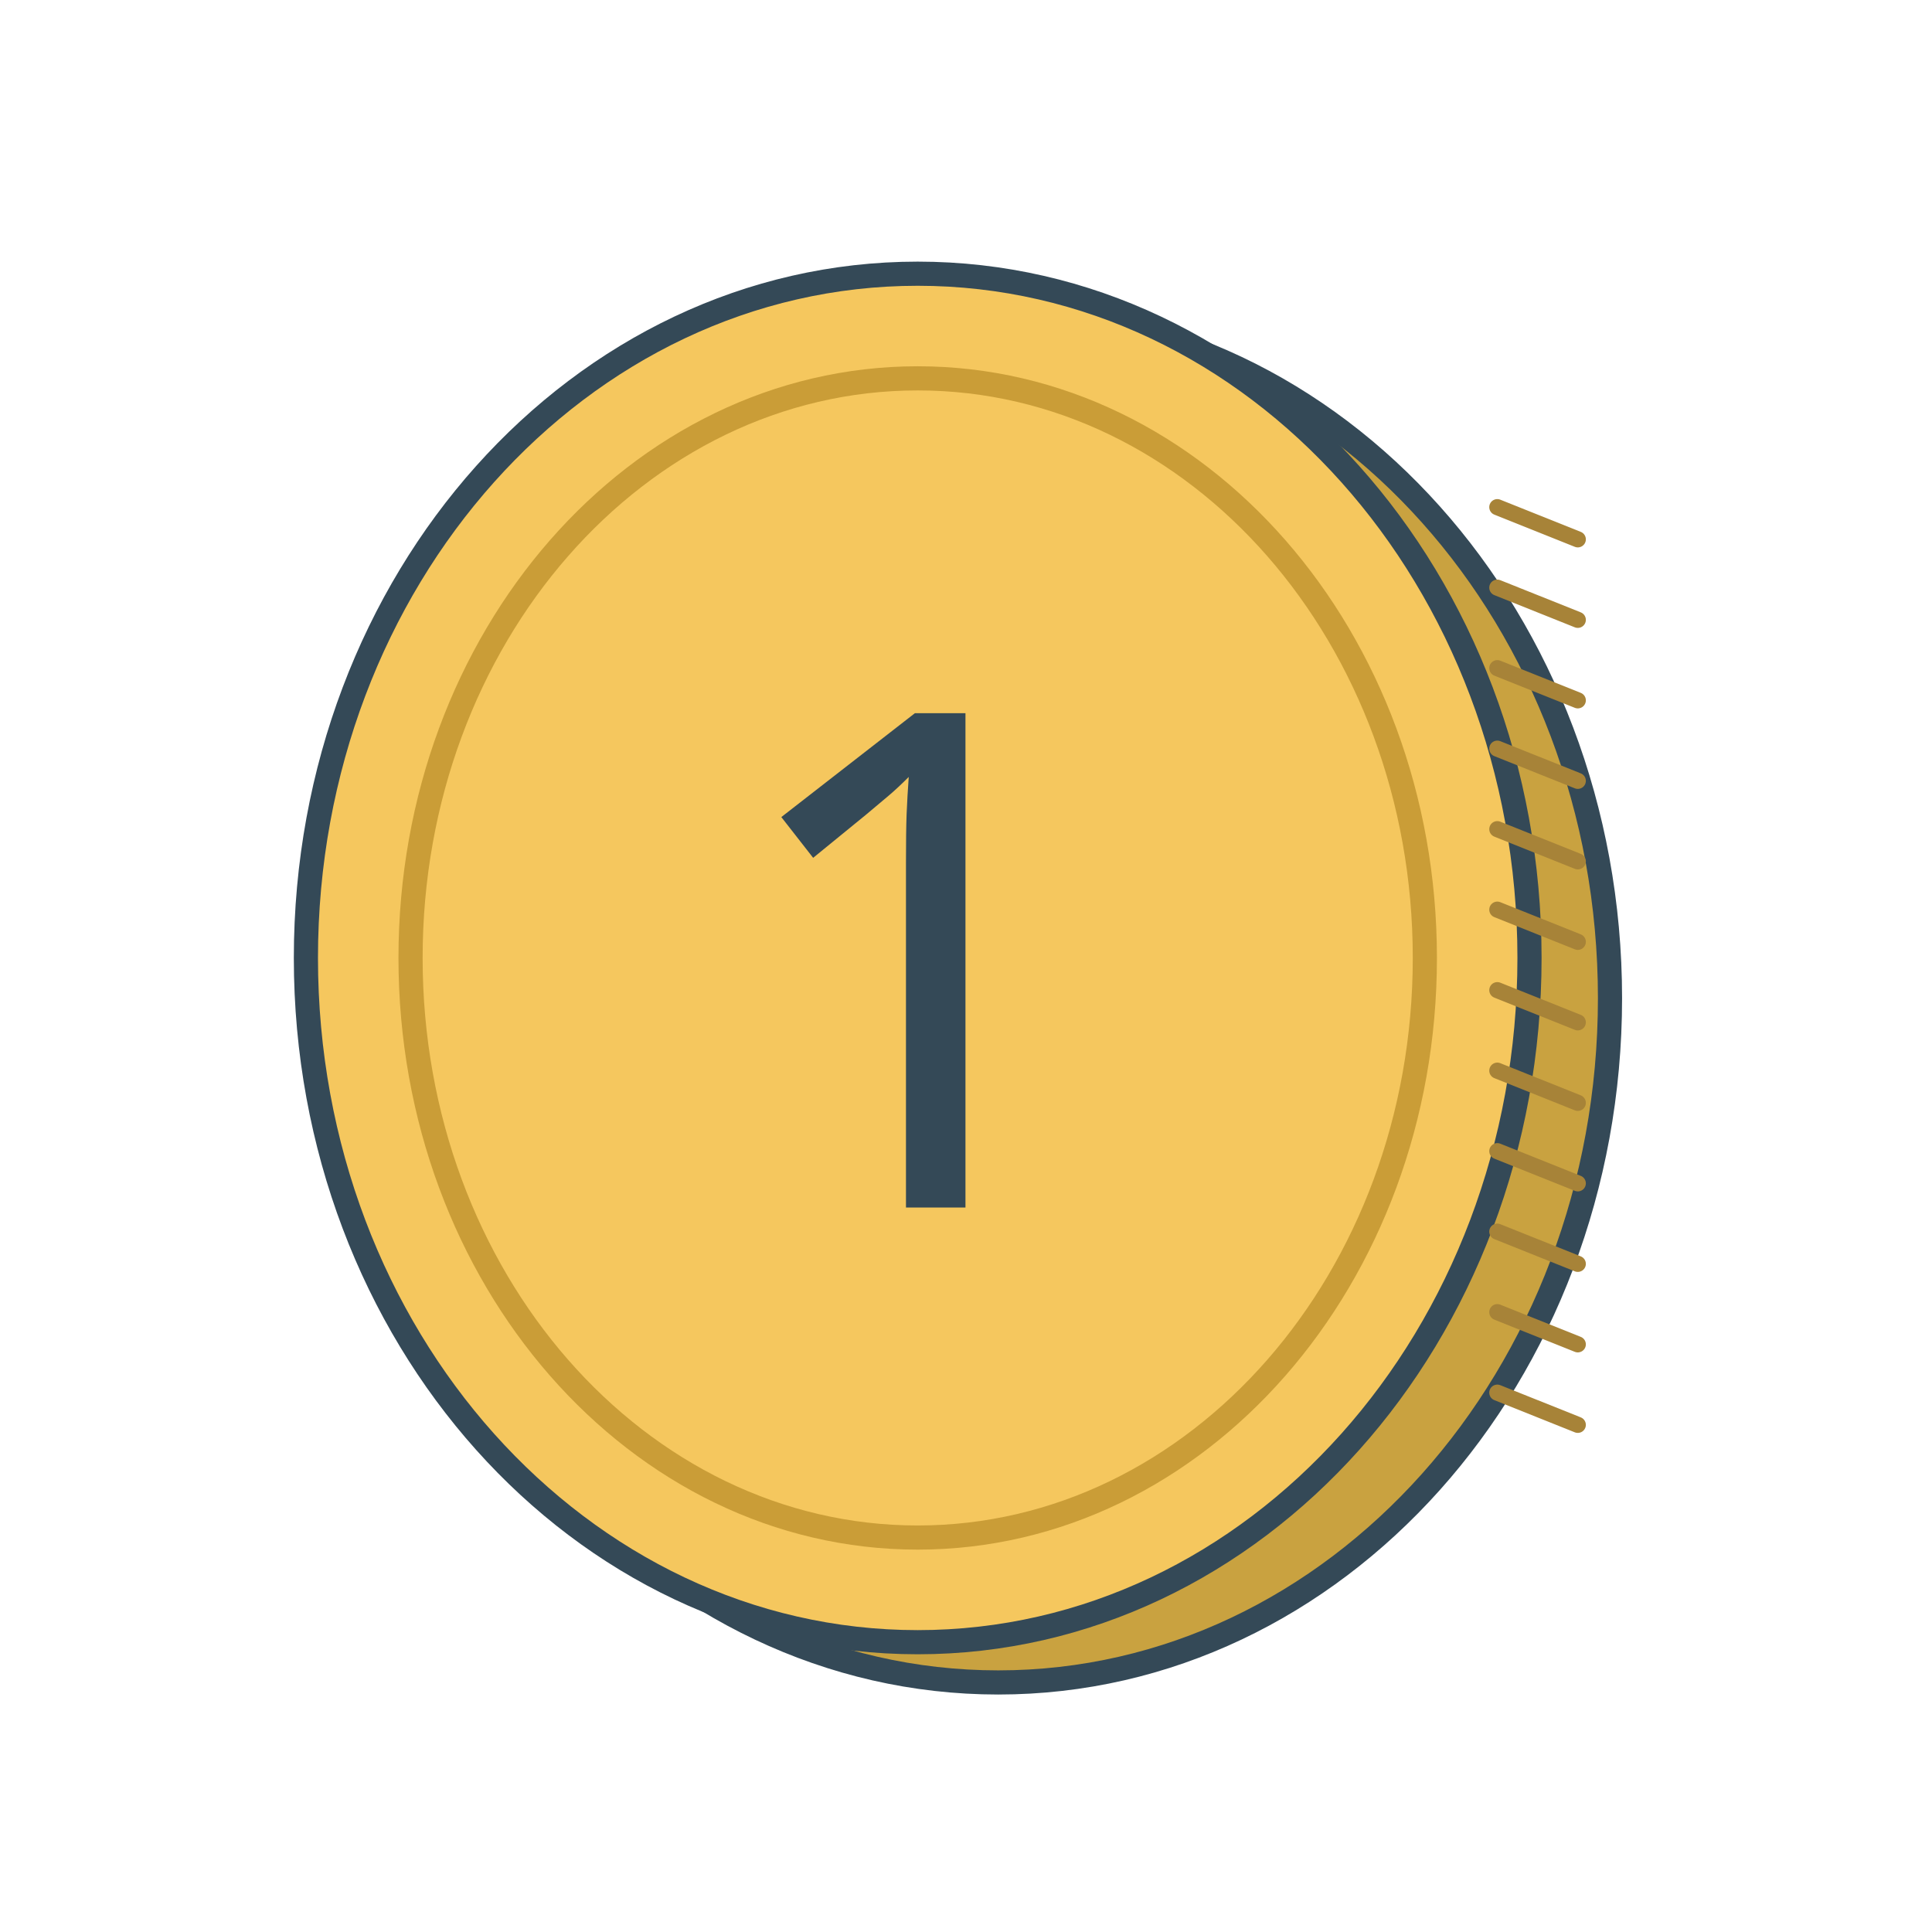
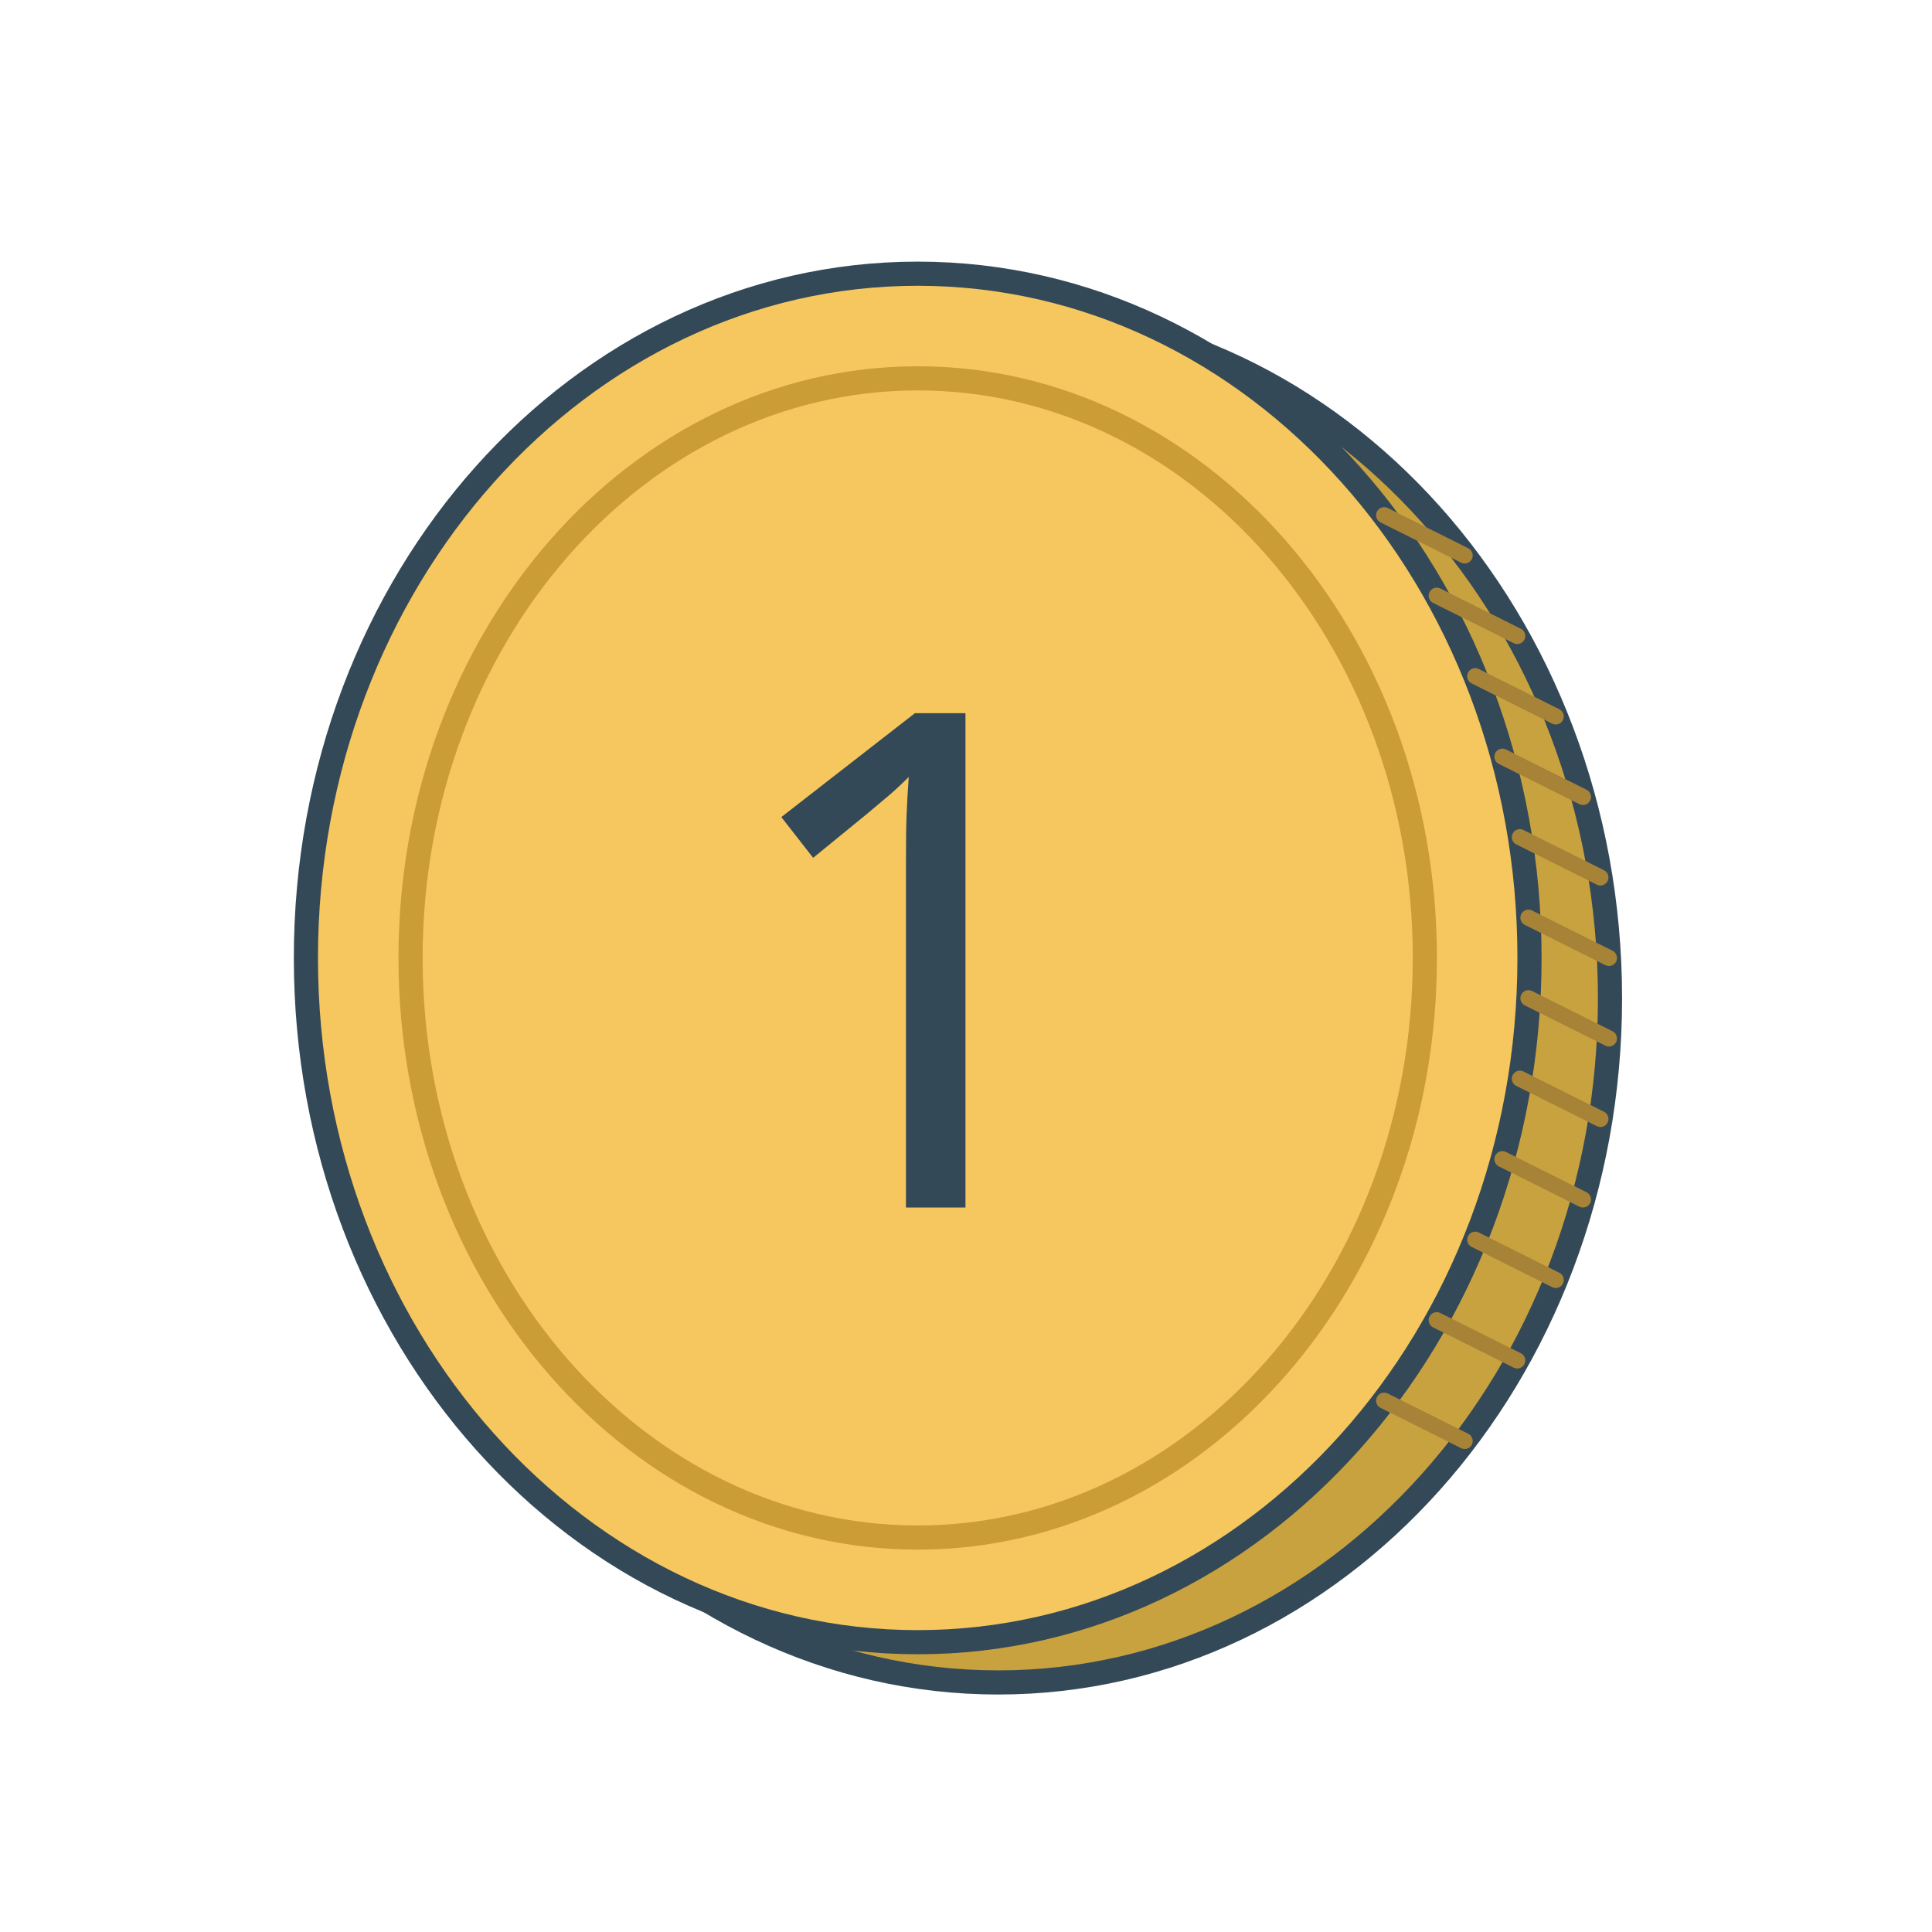
<svg xmlns="http://www.w3.org/2000/svg" viewBox="0 0 240 240" role="img" aria-labelledby="title">
  <g stroke-linecap="round" stroke-linejoin="round">
    <ellipse cx="124" cy="124" rx="76" ry="85" fill="#c9a240" stroke="#344957" stroke-width="3" />
    <ellipse cx="114" cy="119" rx="76" ry="85" fill="#f5c75e" stroke="#344957" stroke-width="3" />
    <ellipse cx="114" cy="119" rx="63" ry="72" fill="none" stroke="#ca9d37" stroke-width="3" />
    <text x="114" y="150" text-anchor="middle" font-family="sans-serif" font-size="86" fill="#344957">1</text>
-     <path d="M186 63L196 67" fill="none" stroke="#a78338" stroke-width="2" />
-     <path d="M186 73L196 77" fill="none" stroke="#a78338" stroke-width="2" />
-     <path d="M186 83L196 87" fill="none" stroke="#a78338" stroke-width="2" />
-     <path d="M186 93L196 97" fill="none" stroke="#a78338" stroke-width="2" />
-     <path d="M186 103L196 107" fill="none" stroke="#a78338" stroke-width="2" />
-     <path d="M186 113L196 117" fill="none" stroke="#a78338" stroke-width="2" />
-     <path d="M186 123L196 127" fill="none" stroke="#a78338" stroke-width="2" />
-     <path d="M186 133L196 137" fill="none" stroke="#a78338" stroke-width="2" />
-     <path d="M186 143L196 147" fill="none" stroke="#a78338" stroke-width="2" />
-     <path d="M186 153L196 157" fill="none" stroke="#a78338" stroke-width="2" />
-     <path d="M186 163L196 167" fill="none" stroke="#a78338" stroke-width="2" />
-     <path d="M186 173L196 177" fill="none" stroke="#a78338" stroke-width="2" />
+     <path d="M171.945 64L181.945 69" fill="none" stroke="#a78338" stroke-width="2" />
+     <path d="M178.476 74L188.476 79" fill="none" stroke="#a78338" stroke-width="2" />
+     <path d="M183.258 84L193.258 89" fill="none" stroke="#a78338" stroke-width="2" />
+     <path d="M186.638 94L196.638 99" fill="none" stroke="#a78338" stroke-width="2" />
+     <path d="M188.807 104L198.807 109" fill="none" stroke="#a78338" stroke-width="2" />
+     <path d="M189.868 114L199.868 119" fill="none" stroke="#a78338" stroke-width="2" />
+     <path d="M189.868 124L199.868 129" fill="none" stroke="#a78338" stroke-width="2" />
+     <path d="M188.807 134L198.807 139" fill="none" stroke="#a78338" stroke-width="2" />
+     <path d="M186.638 144L196.638 149" fill="none" stroke="#a78338" stroke-width="2" />
+     <path d="M183.258 154L193.258 159" fill="none" stroke="#a78338" stroke-width="2" />
+     <path d="M178.476 164L188.476 169" fill="none" stroke="#a78338" stroke-width="2" />
+     <path d="M171.945 174L181.945 179" fill="none" stroke="#a78338" stroke-width="2" />
  </g>
</svg>
